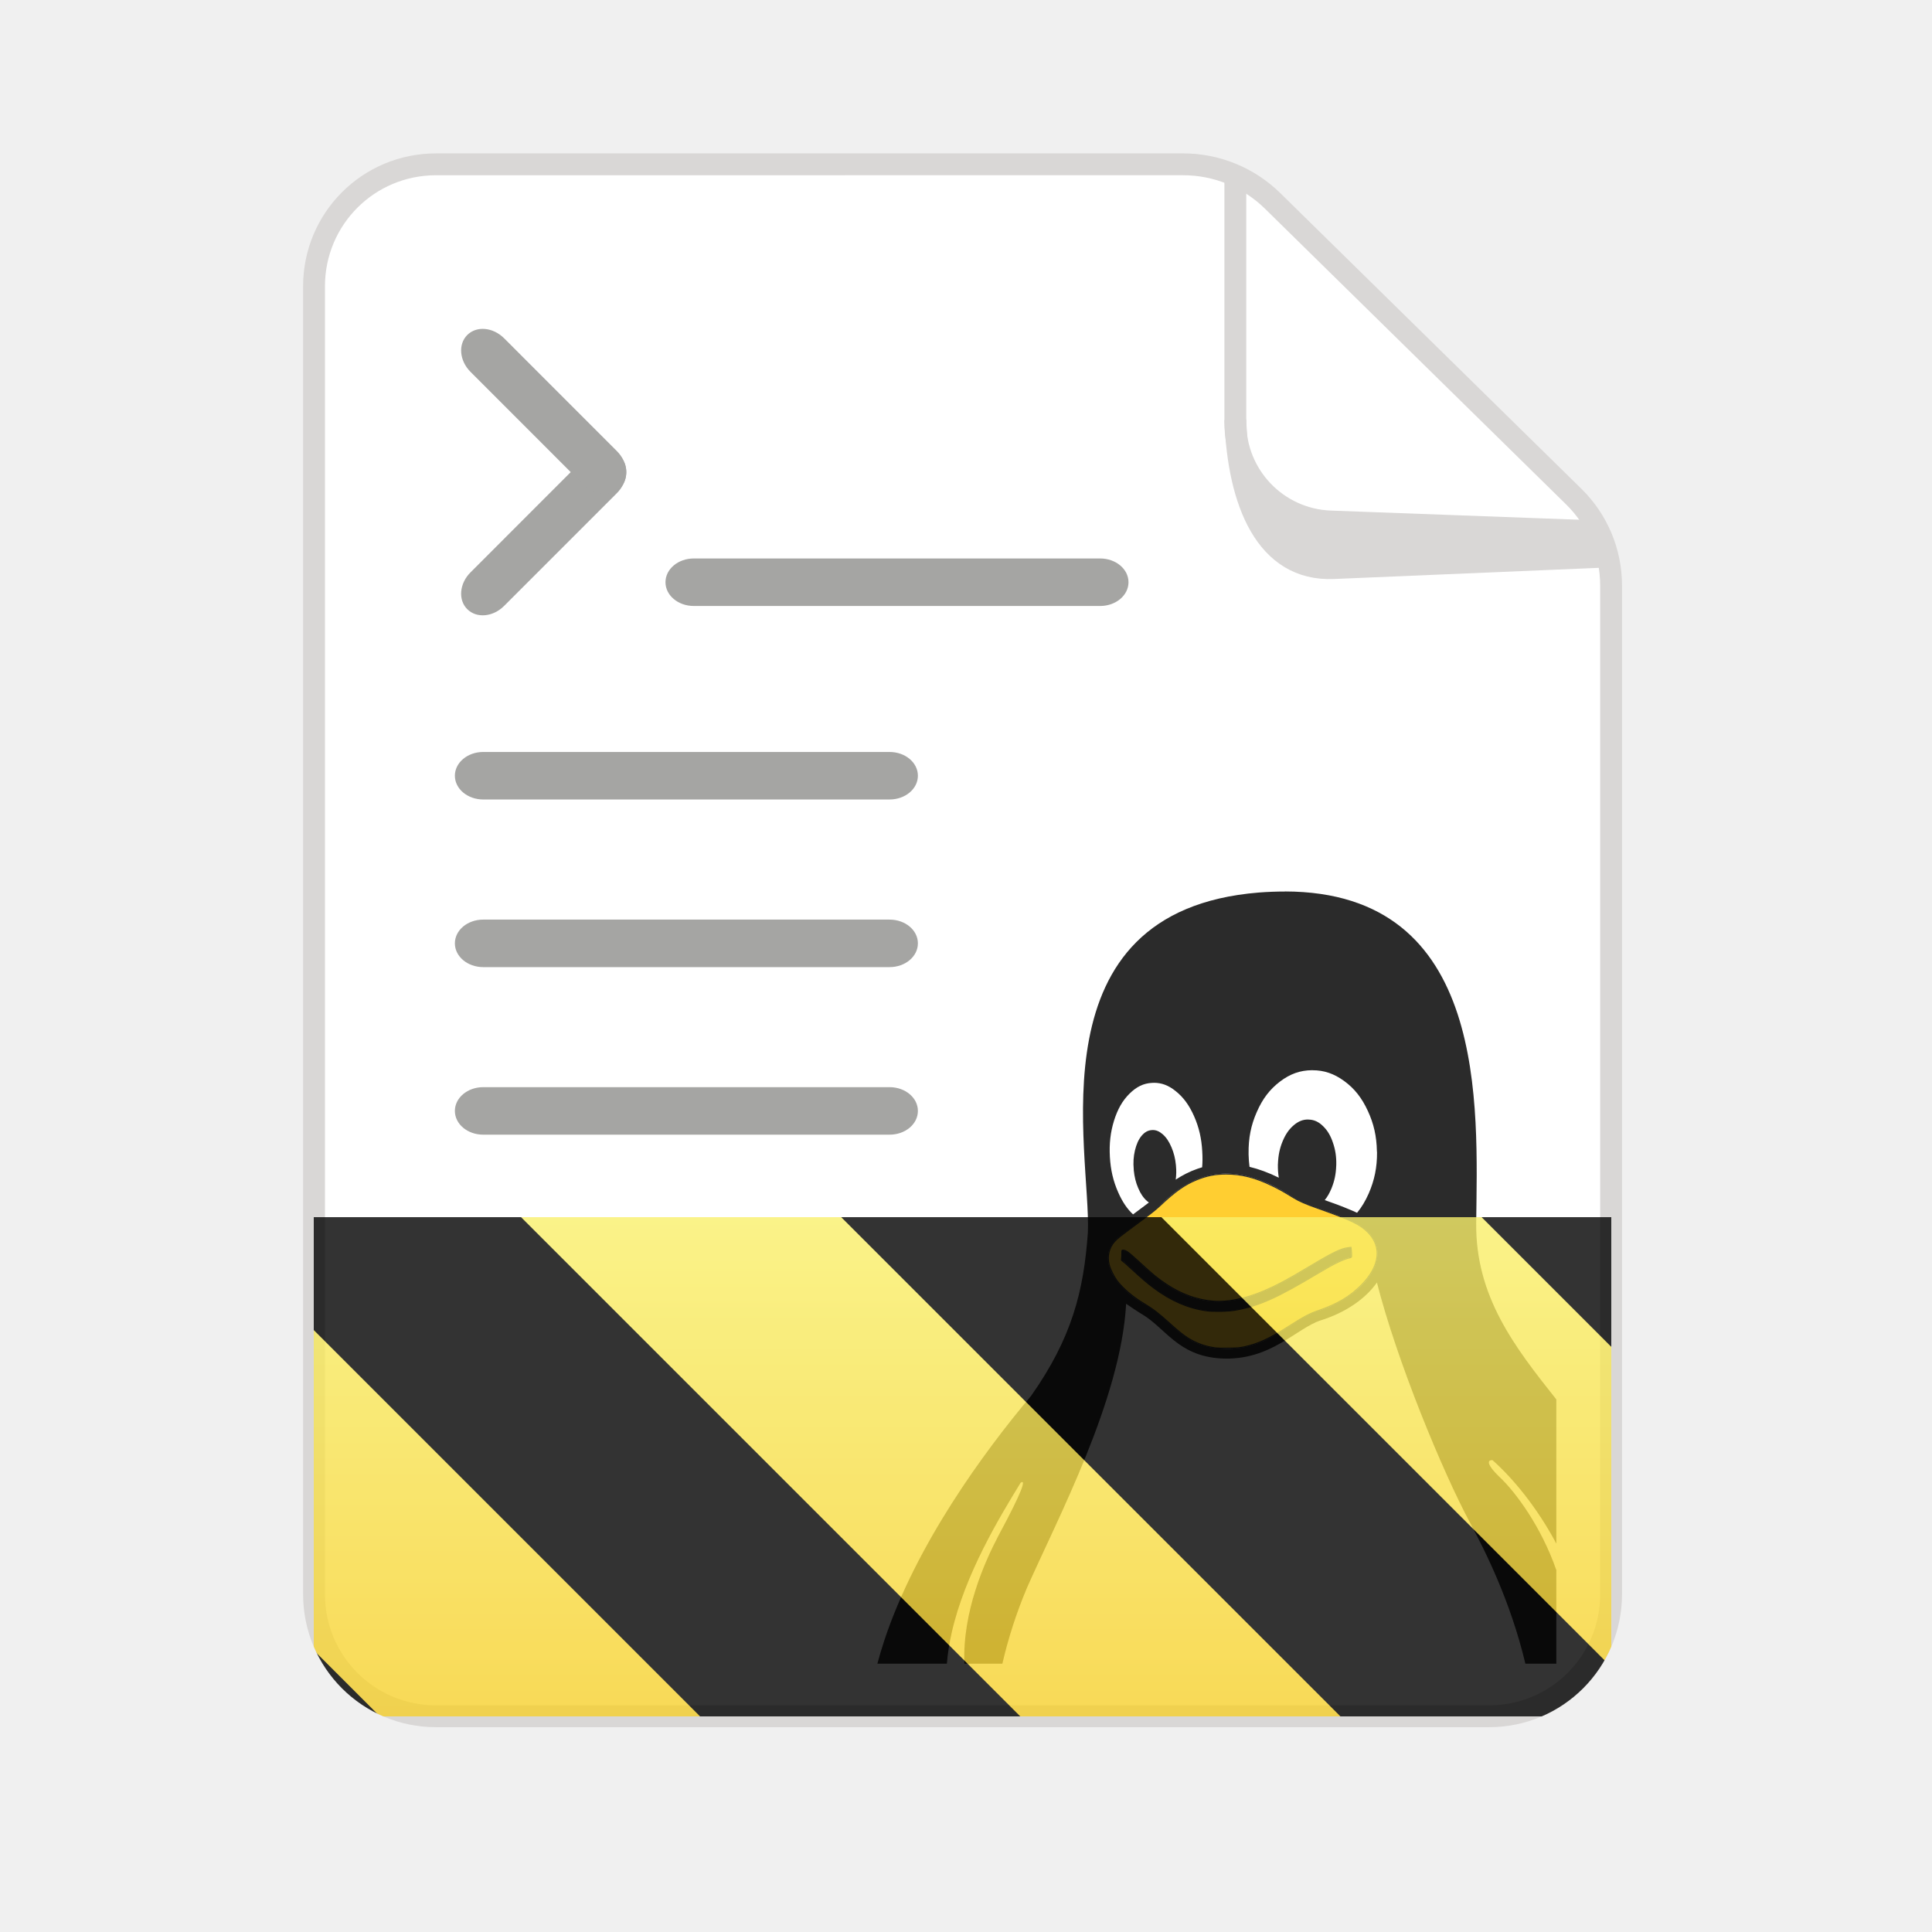
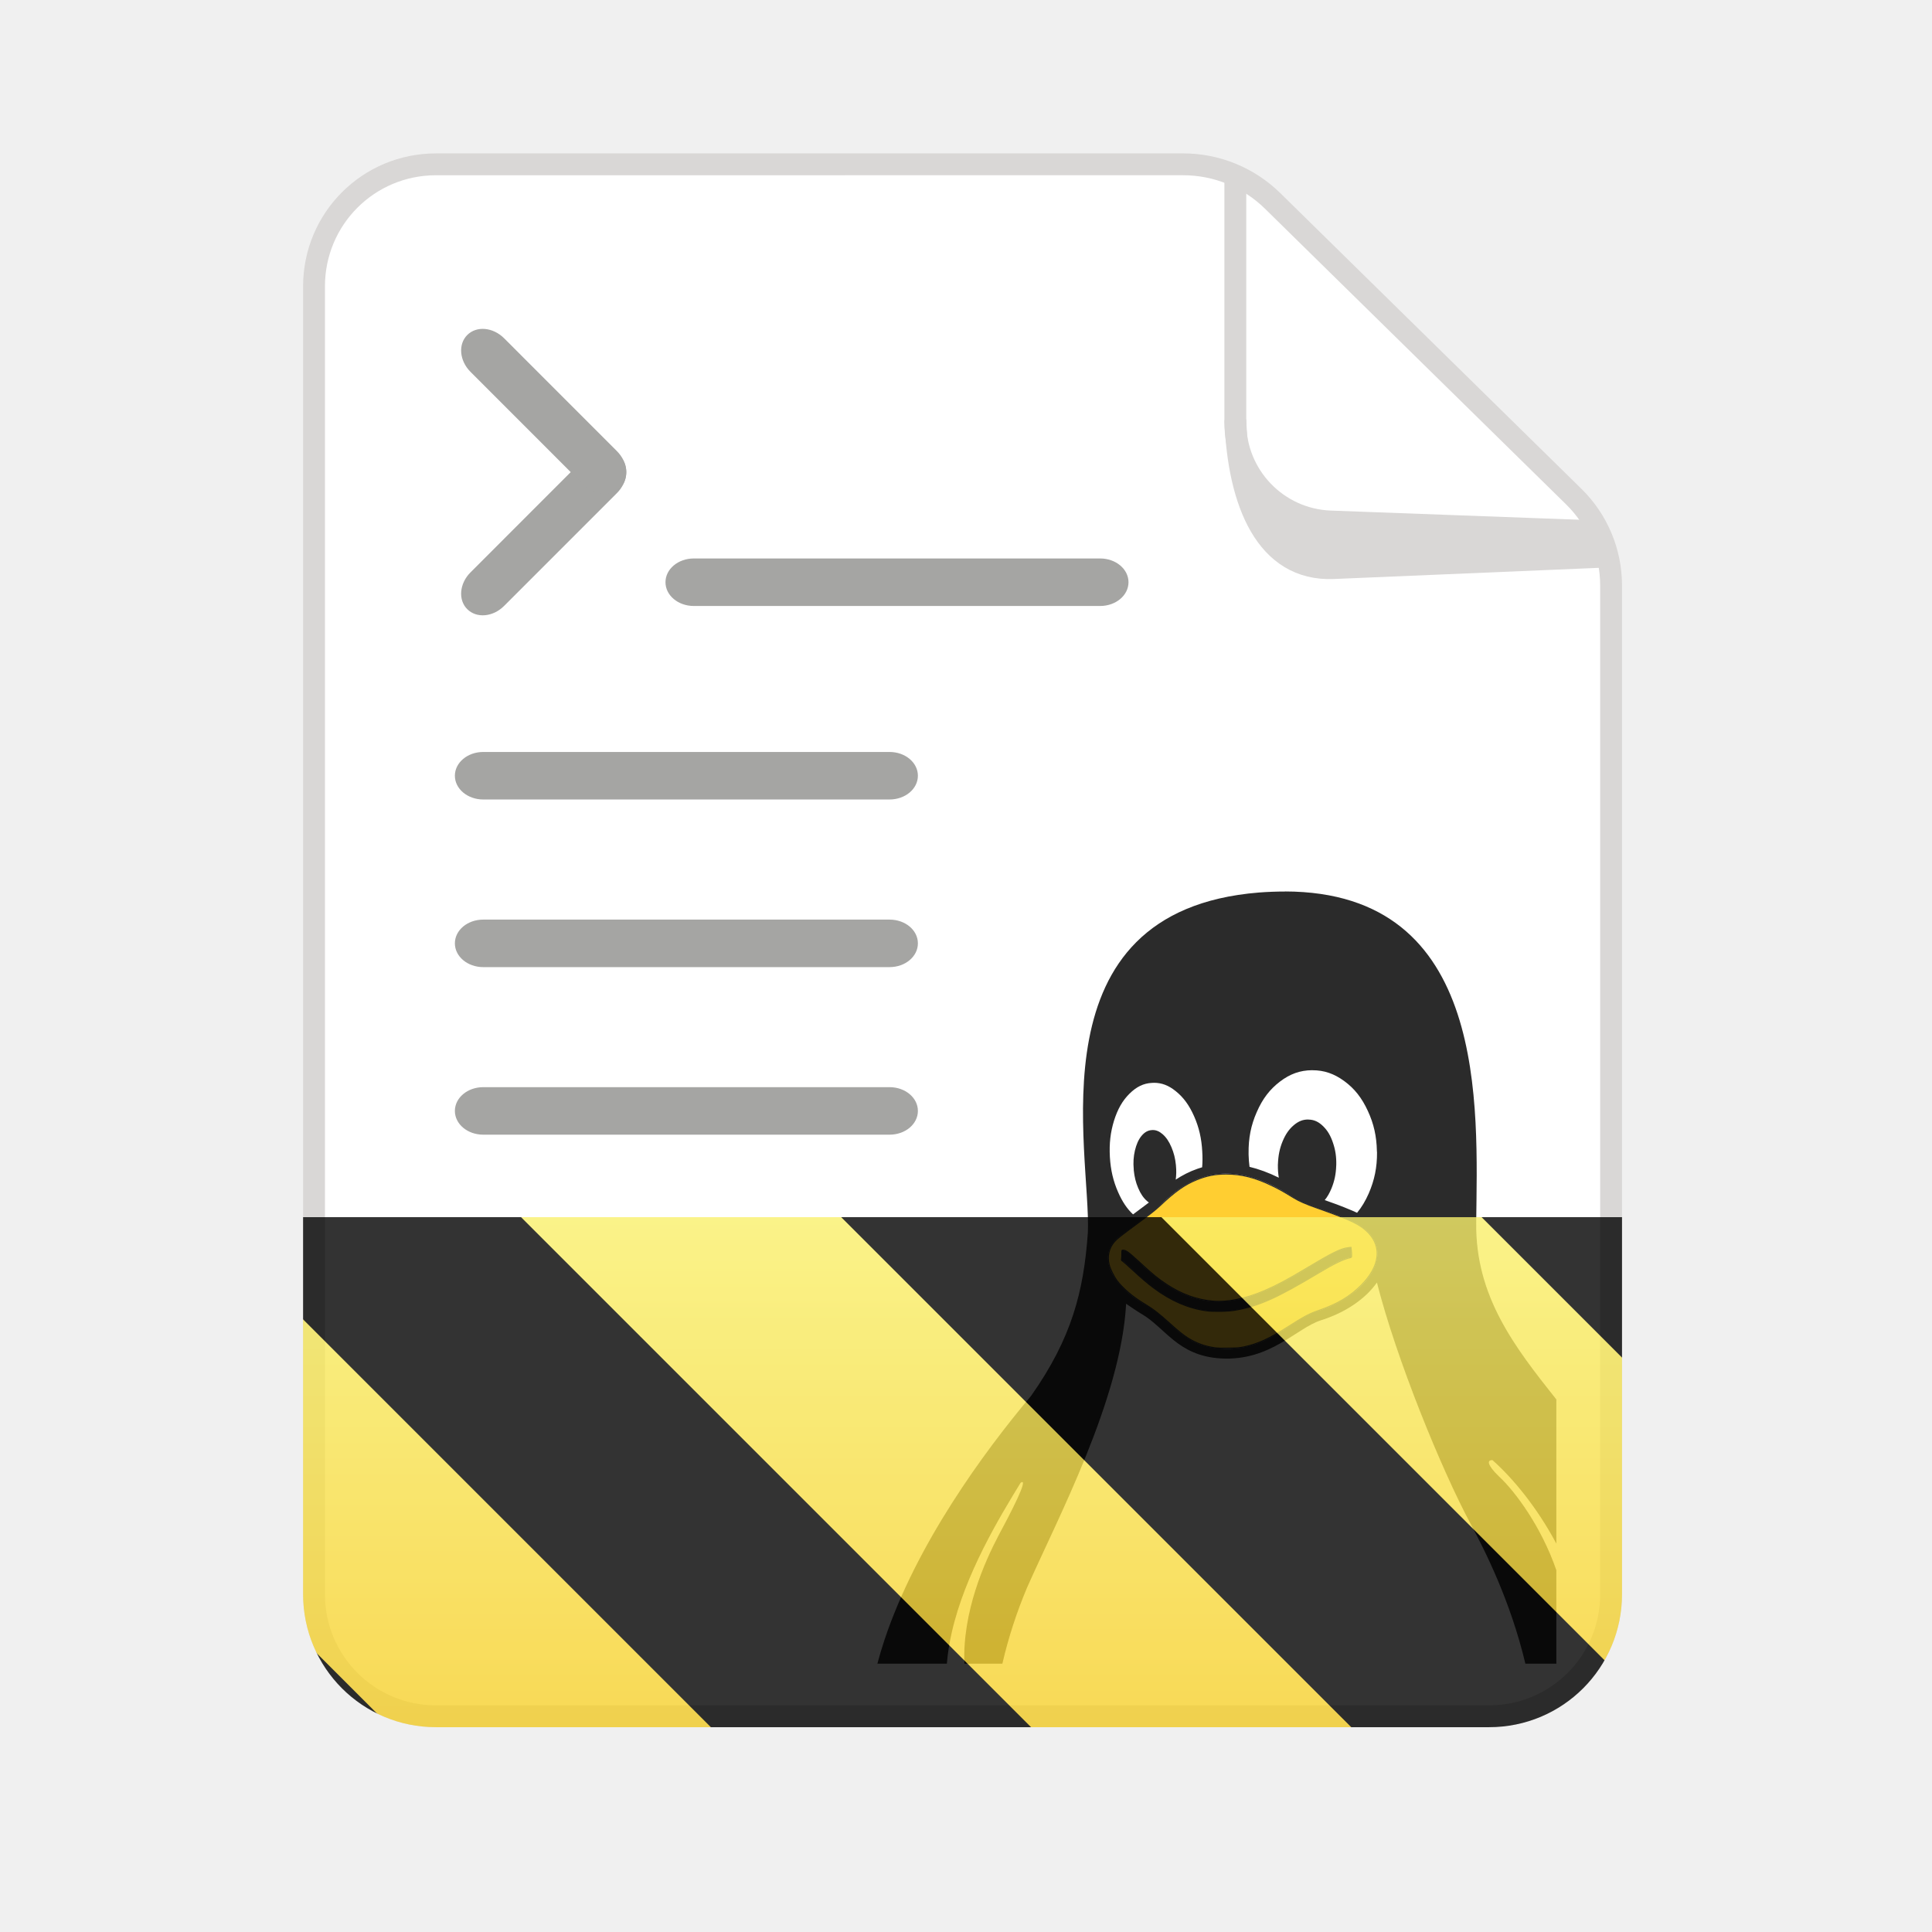
<svg xmlns="http://www.w3.org/2000/svg" height="128px" viewBox="0 0 128 128" width="128px">
-   <filter id="a" height="100%" width="100%" x="0%" y="0%">
+   <filter id="a" height="120%" width="120%" x="-10%" y="-10%">
    <feColorMatrix color-interpolation-filters="sRGB" values="0 0 0 0 1 0 0 0 0 1 0 0 0 0 1 0 0 0 1 0" />
  </filter>
  <clipPath id="b">
    <rect height="128" width="128" />
  </clipPath>
  <clipPath id="c">
    <rect height="128" width="128" />
  </clipPath>
  <mask id="d">
    <g filter="url(#a)">
      <g clip-path="url(#c)" filter="url(#a)">
        <g clip-path="url(#b)">
          <path d="m 196.15 189.095 c -8.179 0 -14.766 6.587 -14.766 14.773 v 158.312 c 0 8.179 6.587 14.773 14.766 14.773 h 127.466 c 8.186 0 14.773 -6.595 14.773 -14.773 v -122.099 c 0 -4.047 -1.62 -7.915 -4.503 -10.748 l -36.47 -35.813 c -2.89 -2.841 -6.78 -4.425 -10.834 -4.425 z m 0 0" fill="#ffffff" stroke="#d9d7d6" stroke-width="2.646" transform="matrix(0.547327 0 0 0.547327 -78.47135 -92.6103)" />
          <path d="m 290.671 332.601 c -0.071 -0.014 -0.364 -0.064 -0.649 -0.107 c -0.985 -0.171 -2.02 -0.578 -2.919 -1.156 c -0.514 -0.328 -1.213 -0.892 -2.098 -1.699 c -1.385 -1.256 -2.034 -1.756 -3.212 -2.462 c -1.313 -0.785 -2.519 -1.827 -3.219 -2.748 c -0.371 -0.507 -0.799 -1.37 -0.935 -1.906 c -0.264 -1.049 -0.029 -2.055 0.657 -2.826 c 0.343 -0.378 0.649 -0.621 2.969 -2.334 c 1.306 -0.956 2.005 -1.513 2.534 -2.005 c 1.799 -1.699 2.962 -2.526 4.389 -3.112 c 1.256 -0.514 2.27 -0.714 3.626 -0.714 c 1.827 0 3.533 0.435 5.538 1.413 c 0.928 0.45 1.356 0.692 2.591 1.449 c 0.699 0.428 1.435 0.757 2.926 1.278 c 4.068 1.442 5.153 1.963 6.095 2.926 c 1.727 1.756 1.427 4.132 -0.814 6.38 c -1.363 1.377 -2.876 2.277 -5.096 3.047 c -1.22 0.421 -1.82 0.742 -3.875 2.055 c -2.148 1.377 -3.561 2.02 -5.203 2.369 c -0.571 0.121 -0.821 0.143 -1.913 0.157 c -0.685 0.007 -1.313 0.007 -1.392 -0.007 z m 2.262 -4.596 c 2.869 -0.514 5.003 -1.47 10.063 -4.503 c 1.891 -1.135 3.026 -1.677 3.833 -1.848 c 0.136 -0.036 0.15 -0.057 0.15 -0.3 c 0 -0.143 -0.014 -0.414 -0.036 -0.607 l -0.036 -0.343 l -0.321 0.036 c -0.892 0.093 -1.948 0.614 -5.167 2.548 c -2.17 1.306 -3.554 2.041 -5.003 2.662 c -2.298 0.978 -4.461 1.42 -6.231 1.263 c -1.956 -0.171 -3.768 -0.828 -5.567 -2.005 c -1.099 -0.728 -1.706 -1.22 -3.333 -2.726 c -1.327 -1.22 -1.62 -1.435 -1.977 -1.435 c -0.136 0 -0.143 0.007 -0.143 0.421 c 0 0.236 -0.014 0.514 -0.029 0.614 c -0.029 0.171 -0.014 0.207 0.121 0.285 c 0.086 0.05 0.571 0.478 1.078 0.949 c 1.213 1.121 1.927 1.734 2.705 2.312 c 2.055 1.534 4.147 2.441 6.323 2.748 c 0.849 0.121 2.705 0.086 3.568 -0.071 z m 0 0" fill="#ffce31" stroke="#2b2b2b" stroke-width="0.124" transform="matrix(0.547327 0 0 0.547327 -78.47135 -92.72531)" />
          <path d="m 85.125 59.062 v 0.004 c -0.551 0 -1.125 0.02 -1.723 0.066 c -15.113 1.219 -11.105 17.184 -11.328 22.531 c -0.277 3.91 -1.07 6.992 -3.758 10.812 c -3.16 3.758 -7.605 9.84 -9.715 16.168 c -0.176 0.527 -0.332 1.055 -0.473 1.582 h 4.605 c 0.055 -0.695 0.168 -1.395 0.328 -2.094 c 0.875 -3.828 3.121 -7.551 4.555 -9.891 c 0.383 -0.281 0.137 0.527 -1.453 3.477 c -0.934 1.773 -2.406 5.074 -2.27 8.508 h 2.516 c 0.391 -1.699 0.938 -3.383 1.621 -5.008 c 2.02 -4.578 6.242 -12.512 6.578 -18.84 c 0.176 0.125 0.77 0.527 1.031 0.68 h 0.004 c 0.773 0.457 1.355 1.121 2.109 1.727 c 0.754 0.609 1.699 1.133 3.121 1.215 c 1.664 0.098 2.934 -0.418 3.973 -1.012 c 1.035 -0.594 1.863 -1.25 2.648 -1.508 h 0.004 c 1.66 -0.52 2.977 -1.438 3.727 -2.508 c 1.289 5.082 4.289 12.422 6.215 16.004 c 0.914 1.695 2.633 5.086 3.621 9.25 h 2.051 v -6.195 c -1 -2.891 -2.738 -5.234 -3.797 -6.207 c -0.785 -0.762 -0.82 -1.102 -0.434 -1.086 c 1.352 1.195 2.973 3.16 4.23 5.531 v -9.551 c -2.754 -3.469 -5.363 -6.82 -5.309 -11.699 c 0.082 -7.684 0.844 -21.938 -12.68 -21.957 z m 1.793 11.844 h 0.039 c 0.766 0 1.422 0.223 2.094 0.711 c 0.684 0.496 1.176 1.121 1.574 1.988 c 0.391 0.844 0.578 1.672 0.598 2.652 c 0 0.027 0 0.051 0.008 0.074 c 0.008 1.008 -0.168 1.863 -0.551 2.742 c -0.219 0.496 -0.469 0.914 -0.77 1.277 c -0.102 -0.047 -0.207 -0.094 -0.316 -0.141 c -0.758 -0.324 -1.344 -0.531 -1.828 -0.699 c 0.176 -0.211 0.32 -0.465 0.449 -0.777 c 0.195 -0.477 0.293 -0.938 0.312 -1.488 c 0 -0.023 0.004 -0.043 0.004 -0.066 c 0.012 -0.531 -0.055 -0.984 -0.211 -1.445 c -0.16 -0.488 -0.367 -0.836 -0.664 -1.125 c -0.301 -0.293 -0.598 -0.426 -0.953 -0.434 c -0.02 -0.004 -0.035 -0.004 -0.051 -0.004 c -0.336 0 -0.629 0.117 -0.93 0.371 c -0.316 0.266 -0.551 0.602 -0.746 1.074 c -0.195 0.469 -0.289 0.938 -0.309 1.492 c -0.004 0.02 -0.004 0.039 -0.004 0.062 c -0.004 0.305 0.016 0.586 0.062 0.855 c -0.688 -0.34 -1.336 -0.574 -1.941 -0.719 c -0.035 -0.262 -0.055 -0.535 -0.062 -0.816 v -0.078 c -0.012 -1.004 0.156 -1.863 0.543 -2.738 c 0.383 -0.879 0.863 -1.504 1.535 -2.016 c 0.672 -0.512 1.336 -0.746 2.117 -0.754 z m -10.465 0.832 c 0.508 0 0.965 0.168 1.434 0.547 c 0.512 0.406 0.898 0.93 1.223 1.664 s 0.496 1.473 0.543 2.34 v 0.008 c 0.023 0.363 0.02 0.707 -0.008 1.039 c -0.102 0.027 -0.199 0.059 -0.297 0.094 c -0.547 0.188 -1.031 0.445 -1.453 0.723 c 0.039 -0.289 0.047 -0.586 0.016 -0.914 c -0.004 -0.02 -0.004 -0.035 -0.004 -0.051 c -0.043 -0.438 -0.137 -0.805 -0.293 -1.176 c -0.164 -0.387 -0.348 -0.66 -0.59 -0.871 c -0.219 -0.188 -0.43 -0.277 -0.656 -0.273 c -0.023 0 -0.047 0 -0.07 0.004 c -0.258 0.02 -0.473 0.145 -0.676 0.391 c -0.199 0.246 -0.332 0.555 -0.43 0.957 c -0.094 0.406 -0.121 0.801 -0.078 1.258 v 0.051 c 0.047 0.441 0.133 0.809 0.293 1.18 c 0.16 0.383 0.348 0.656 0.59 0.867 c 0.043 0.035 0.082 0.066 0.121 0.094 c -0.25 0.191 -0.371 0.281 -0.578 0.434 c -0.133 0.098 -0.289 0.215 -0.473 0.352 c -0.402 -0.375 -0.715 -0.848 -0.988 -1.469 c -0.324 -0.734 -0.496 -1.469 -0.547 -2.34 v -0.008 c -0.047 -0.867 0.035 -1.613 0.273 -2.387 c 0.242 -0.77 0.559 -1.328 1.023 -1.789 c 0.465 -0.461 0.93 -0.691 1.492 -0.719 c 0.047 -0.004 0.09 -0.004 0.133 -0.004 z m 4.777 6.016 v 0.004 c 1.18 -0.004 2.605 0.383 4.328 1.492 c 1.059 0.688 1.883 0.746 3.781 1.559 h 0.004 c 0.914 0.375 1.449 0.863 1.711 1.375 c 0.262 0.516 0.27 1.074 0.051 1.66 c -0.441 1.172 -1.84 2.406 -3.801 3.02 h -0.004 c -0.957 0.312 -1.793 1 -2.777 1.562 c -0.98 0.562 -2.094 1.016 -3.609 0.926 c -1.289 -0.074 -2.059 -0.512 -2.754 -1.07 c -0.695 -0.559 -1.305 -1.266 -2.191 -1.785 h -0.004 l -0.004 -0.004 c -1.43 -0.809 -2.211 -1.746 -2.457 -2.555 c -0.246 -0.812 -0.016 -1.504 0.695 -2.039 c 0.797 -0.598 1.352 -1.004 1.723 -1.273 c 0.367 -0.27 0.52 -0.371 0.637 -0.484 l 0.004 -0.004 c 0.598 -0.566 1.555 -1.602 2.996 -2.098 c 0.496 -0.172 1.051 -0.281 1.668 -0.285 z m 8.273 4.895 c -0.512 0.031 -1.047 0.297 -1.668 0.645 c -0.625 0.348 -1.324 0.793 -2.082 1.23 c -1.52 0.875 -3.266 1.711 -5.004 1.711 s -3.125 -0.801 -4.168 -1.629 c -0.52 -0.41 -0.953 -0.828 -1.297 -1.148 c -0.168 -0.16 -0.32 -0.297 -0.457 -0.406 c -0.141 -0.105 -0.254 -0.215 -0.484 -0.215 l -0.012 0.488 c -0.012 0.125 -0.027 0.152 -0.027 0.16 v 0.004 c 0.012 0.008 0.066 0.027 0.129 0.074 c 0.102 0.078 0.242 0.207 0.41 0.367 c 0.336 0.312 0.785 0.746 1.336 1.184 c 1.102 0.875 2.633 1.77 4.57 1.77 c 1.941 0 3.777 -0.906 5.328 -1.801 c 0.773 -0.445 1.477 -0.891 2.07 -1.227 c 0.598 -0.332 1.102 -0.539 1.395 -0.559 z m 0 0" fill="#2b2b2b" />
          <path d="m 32.016 49.82 h 26.918 c 1.043 0 1.879 0.703 1.879 1.574 c 0 0.871 -0.836 1.574 -1.879 1.574 h -26.918 c -1.039 0 -1.879 -0.703 -1.879 -1.574 c 0 -0.871 0.84 -1.574 1.879 -1.574 z m 0 0" fill="#a5a5a3" fill-opacity="0.996" />
          <path d="m 32.016 60.926 h 26.918 c 1.043 0 1.879 0.699 1.879 1.574 c 0 0.871 -0.836 1.574 -1.879 1.574 h -26.918 c -1.039 0 -1.879 -0.703 -1.879 -1.574 c 0 -0.875 0.84 -1.574 1.879 -1.574 z m 0 0" fill="#a5a5a3" fill-opacity="0.996" />
          <path d="m 32.016 72.027 h 26.918 c 1.043 0 1.879 0.703 1.879 1.574 c 0 0.875 -0.836 1.574 -1.879 1.574 h -26.918 c -1.039 0 -1.879 -0.699 -1.879 -1.574 c 0 -0.871 0.84 -1.574 1.879 -1.574 z m 0 0" fill="#a5a5a3" fill-opacity="0.996" />
          <path d="m 45.969 37 h 26.918 c 1.039 0 1.879 0.703 1.879 1.574 c 0 0.871 -0.84 1.574 -1.879 1.574 h -26.918 c -1.043 0 -1.879 -0.703 -1.879 -1.574 c 0 -0.871 0.836 -1.574 1.879 -1.574 z m 0 0" fill="#a5a5a3" fill-opacity="0.996" />
          <path d="m 31.172 37.922 l 7.473 -7.477 c 0.738 -0.734 1.824 -0.832 2.441 -0.215 c 0.617 0.617 0.523 1.707 -0.215 2.441 l -7.473 7.473 c -0.738 0.738 -1.824 0.832 -2.441 0.215 c -0.617 -0.613 -0.52 -1.703 0.215 -2.438 z m 0 0" fill="#a5a5a3" fill-opacity="0.996" />
          <path d="m 33.398 22.41 l 7.473 7.477 c 0.738 0.734 0.832 1.824 0.215 2.441 c -0.617 0.617 -1.703 0.52 -2.441 -0.215 l -7.473 -7.477 c -0.734 -0.734 -0.832 -1.824 -0.215 -2.441 c 0.617 -0.617 1.703 -0.52 2.441 0.215 z m 0 0" fill="#a5a5a3" fill-opacity="0.996" />
          <path d="m 292.905 189.834 v 30.746 c 0 6.438 5.089 11.726 11.526 11.962 l 33.051 1.22" fill="none" stroke="#d9d7d6" stroke-width="2.646" transform="matrix(0.547327 0 0 0.547327 -78.47135 -92.72531)" />
          <path d="m 292.905 220.223 c 0.364 10.02 3.733 18.299 11.883 17.957 l 33.023 -1.392" fill="none" stroke="#d9d7d6" stroke-width="2.646" transform="matrix(0.547327 0 0 0.547327 -78.47135 -92.72531)" />
          <path d="m 84.613 35.992 c -1.176 -0.883 -1.188 -2.695 -1.172 -2.711 c 0.062 -0.062 1.836 1.547 4.477 1.746 c 2.09 0.152 18.188 0.574 18.281 0.793 c -0.301 0.348 -1.078 1.109 -1.676 1.133 c -13.039 0.531 -1.77 0.094 -6.566 0.293 c -3.48 -0.27 -7.18 0.613 -10.648 0.371 c 0 0 -2.172 -1.234 -2.695 -1.625 z m 0 0" fill="#d9d7d6" />
        </g>
      </g>
    </g>
  </mask>
  <mask id="e">
    <g filter="url(#a)">
      <rect fill-opacity="0.8" height="184.32" width="184.32" x="-28.16" y="-28.16" />
    </g>
  </mask>
  <linearGradient id="f" gradientTransform="matrix(0 0.37 -0.98462 0 295.385 -30.36)" gradientUnits="userSpaceOnUse" x1="300" x2="428" y1="235" y2="235">
    <stop offset="0" stop-color="#f9f06b" />
    <stop offset="1" stop-color="#f5c211" />
  </linearGradient>
  <clipPath id="g">
    <rect height="128" width="128" />
  </clipPath>
  <clipPath id="h">
    <rect height="128" width="128" />
  </clipPath>
  <path d="m 28.887 10.887 c -4.477 0 -8.082 3.605 -8.082 8.086 v 86.648 c 0 4.477 3.605 8.086 8.082 8.086 h 69.766 c 4.48 0 8.086 -3.609 8.086 -8.086 v -66.828 c 0 -2.215 -0.887 -4.332 -2.465 -5.883 l -19.961 -19.602 c -1.582 -1.555 -3.711 -2.422 -5.93 -2.422 z m 0 0" fill="#ffffff" stroke="#d9d7d6" stroke-width="1.448" />
  <path d="m 80.621 89.316 c -0.039 -0.008 -0.199 -0.035 -0.355 -0.059 c -0.539 -0.094 -1.105 -0.316 -1.598 -0.633 c -0.281 -0.18 -0.664 -0.488 -1.148 -0.93 c -0.758 -0.687 -1.113 -0.961 -1.758 -1.348 c -0.719 -0.43 -1.379 -1 -1.762 -1.504 c -0.203 -0.277 -0.437 -0.75 -0.512 -1.043 c -0.145 -0.574 -0.016 -1.125 0.359 -1.547 c 0.187 -0.207 0.355 -0.34 1.625 -1.277 c 0.715 -0.523 1.098 -0.828 1.387 -1.098 c 0.984 -0.93 1.621 -1.383 2.402 -1.703 c 0.687 -0.281 1.242 -0.391 1.984 -0.391 c 1 0 1.934 0.238 3.031 0.773 c 0.508 0.246 0.742 0.379 1.418 0.793 c 0.383 0.234 0.785 0.414 1.602 0.699 c 2.227 0.789 2.82 1.074 3.336 1.602 c 0.945 0.961 0.781 2.262 -0.445 3.492 c -0.746 0.754 -1.574 1.246 -2.789 1.668 c -0.668 0.23 -0.996 0.406 -2.121 1.125 c -1.176 0.754 -1.949 1.105 -2.848 1.297 c -0.312 0.066 -0.449 0.078 -1.047 0.086 c -0.375 0.004 -0.719 0.004 -0.762 -0.004 z m 1.238 -2.516 c 1.57 -0.281 2.738 -0.805 5.508 -2.465 c 1.035 -0.621 1.656 -0.918 2.098 -1.012 c 0.074 -0.02 0.082 -0.031 0.082 -0.164 c 0 -0.078 -0.008 -0.227 -0.02 -0.332 l -0.02 -0.187 l -0.176 0.02 c -0.488 0.051 -1.066 0.336 -2.828 1.395 c -1.187 0.715 -1.945 1.117 -2.738 1.457 c -1.258 0.535 -2.441 0.777 -3.41 0.691 c -1.07 -0.094 -2.062 -0.453 -3.047 -1.098 c -0.602 -0.398 -0.934 -0.668 -1.824 -1.492 c -0.727 -0.668 -0.887 -0.785 -1.082 -0.785 c -0.074 0 -0.078 0.004 -0.078 0.23 c 0 0.129 -0.008 0.281 -0.016 0.336 c -0.016 0.094 -0.008 0.113 0.066 0.156 c 0.047 0.027 0.312 0.262 0.59 0.52 c 0.664 0.613 1.055 0.949 1.48 1.266 c 1.125 0.84 2.27 1.336 3.461 1.504 c 0.465 0.066 1.48 0.047 1.953 -0.039 z m 0 0" fill="#ffce31" stroke="#2b2b2b" stroke-width="0.068" />
  <path d="m 85.125 59.062 v 0.004 c -0.551 0 -1.125 0.02 -1.723 0.066 c -15.113 1.219 -11.105 17.184 -11.328 22.531 c -0.277 3.91 -1.07 6.992 -3.758 10.812 c -3.16 3.758 -7.605 9.84 -9.715 16.168 c -0.176 0.527 -0.332 1.055 -0.473 1.582 h 4.605 c 0.055 -0.695 0.168 -1.395 0.328 -2.094 c 0.875 -3.828 3.121 -7.551 4.555 -9.891 c 0.383 -0.281 0.137 0.527 -1.453 3.477 c -0.934 1.773 -2.406 5.074 -2.27 8.508 h 2.516 c 0.391 -1.699 0.938 -3.383 1.621 -5.008 c 2.02 -4.578 6.242 -12.512 6.578 -18.84 c 0.176 0.125 0.77 0.527 1.031 0.68 h 0.004 c 0.773 0.457 1.355 1.121 2.109 1.727 c 0.754 0.609 1.699 1.133 3.121 1.215 c 1.664 0.098 2.934 -0.418 3.973 -1.012 c 1.035 -0.594 1.863 -1.25 2.648 -1.508 h 0.004 c 1.66 -0.52 2.977 -1.438 3.727 -2.508 c 1.289 5.082 4.289 12.422 6.215 16.004 c 0.914 1.695 2.633 5.086 3.621 9.25 h 2.051 v -6.195 c -1 -2.891 -2.738 -5.234 -3.797 -6.207 c -0.785 -0.762 -0.82 -1.102 -0.434 -1.086 c 1.352 1.195 2.973 3.16 4.23 5.531 v -9.551 c -2.754 -3.469 -5.363 -6.82 -5.309 -11.699 c 0.082 -7.684 0.844 -21.938 -12.68 -21.957 z m 1.793 11.844 h 0.039 c 0.766 0 1.422 0.223 2.094 0.711 c 0.684 0.496 1.176 1.121 1.574 1.988 c 0.391 0.844 0.578 1.672 0.598 2.652 c 0 0.027 0 0.051 0.008 0.074 c 0.008 1.008 -0.168 1.863 -0.551 2.742 c -0.219 0.496 -0.469 0.914 -0.77 1.277 c -0.102 -0.047 -0.207 -0.094 -0.316 -0.141 c -0.758 -0.324 -1.344 -0.531 -1.828 -0.699 c 0.176 -0.211 0.32 -0.465 0.449 -0.777 c 0.195 -0.477 0.293 -0.938 0.312 -1.488 c 0 -0.023 0.004 -0.043 0.004 -0.066 c 0.012 -0.531 -0.055 -0.984 -0.211 -1.445 c -0.16 -0.488 -0.367 -0.836 -0.664 -1.125 c -0.301 -0.293 -0.598 -0.426 -0.953 -0.434 c -0.02 -0.004 -0.035 -0.004 -0.051 -0.004 c -0.336 0 -0.629 0.117 -0.93 0.371 c -0.316 0.266 -0.551 0.602 -0.746 1.074 c -0.195 0.469 -0.289 0.938 -0.309 1.492 c -0.004 0.02 -0.004 0.039 -0.004 0.062 c -0.004 0.305 0.016 0.586 0.062 0.855 c -0.688 -0.34 -1.336 -0.574 -1.941 -0.719 c -0.035 -0.262 -0.055 -0.535 -0.062 -0.816 v -0.078 c -0.012 -1.004 0.156 -1.863 0.543 -2.738 c 0.383 -0.879 0.863 -1.504 1.535 -2.016 c 0.672 -0.512 1.336 -0.746 2.117 -0.754 z m -10.465 0.832 c 0.508 0 0.965 0.168 1.434 0.547 c 0.512 0.406 0.898 0.93 1.223 1.664 s 0.496 1.473 0.543 2.34 v 0.008 c 0.023 0.363 0.02 0.707 -0.008 1.039 c -0.102 0.027 -0.199 0.059 -0.297 0.094 c -0.547 0.188 -1.031 0.445 -1.453 0.723 c 0.039 -0.289 0.047 -0.586 0.016 -0.914 c -0.004 -0.02 -0.004 -0.035 -0.004 -0.051 c -0.043 -0.438 -0.137 -0.805 -0.293 -1.176 c -0.164 -0.387 -0.348 -0.66 -0.59 -0.871 c -0.219 -0.188 -0.43 -0.277 -0.656 -0.273 c -0.023 0 -0.047 0 -0.07 0.004 c -0.258 0.02 -0.473 0.145 -0.676 0.391 c -0.199 0.246 -0.332 0.555 -0.43 0.957 c -0.094 0.406 -0.121 0.801 -0.078 1.258 v 0.051 c 0.047 0.441 0.133 0.809 0.293 1.18 c 0.16 0.383 0.348 0.656 0.59 0.867 c 0.043 0.035 0.082 0.066 0.121 0.094 c -0.25 0.191 -0.371 0.281 -0.578 0.434 c -0.133 0.098 -0.289 0.215 -0.473 0.352 c -0.402 -0.375 -0.715 -0.848 -0.988 -1.469 c -0.324 -0.734 -0.496 -1.469 -0.547 -2.34 v -0.008 c -0.047 -0.867 0.035 -1.613 0.273 -2.387 c 0.242 -0.77 0.559 -1.328 1.023 -1.789 c 0.465 -0.461 0.93 -0.691 1.492 -0.719 c 0.047 -0.004 0.09 -0.004 0.133 -0.004 z m 4.777 6.016 v 0.004 c 1.18 -0.004 2.605 0.383 4.328 1.492 c 1.059 0.688 1.883 0.746 3.781 1.559 h 0.004 c 0.914 0.375 1.449 0.863 1.711 1.375 c 0.262 0.516 0.27 1.074 0.051 1.66 c -0.441 1.172 -1.84 2.406 -3.801 3.02 h -0.004 c -0.957 0.312 -1.793 1 -2.777 1.562 c -0.98 0.562 -2.094 1.016 -3.609 0.926 c -1.289 -0.074 -2.059 -0.512 -2.754 -1.07 c -0.695 -0.559 -1.305 -1.266 -2.191 -1.785 h -0.004 l -0.004 -0.004 c -1.43 -0.809 -2.211 -1.746 -2.457 -2.555 c -0.246 -0.812 -0.016 -1.504 0.695 -2.039 c 0.797 -0.598 1.352 -1.004 1.723 -1.273 c 0.367 -0.27 0.52 -0.371 0.637 -0.484 l 0.004 -0.004 c 0.598 -0.566 1.555 -1.602 2.996 -2.098 c 0.496 -0.172 1.051 -0.281 1.668 -0.285 z m 8.273 4.895 c -0.512 0.031 -1.047 0.297 -1.668 0.645 c -0.625 0.348 -1.324 0.793 -2.082 1.23 c -1.52 0.875 -3.266 1.711 -5.004 1.711 s -3.125 -0.801 -4.168 -1.629 c -0.52 -0.41 -0.953 -0.828 -1.297 -1.148 c -0.168 -0.16 -0.32 -0.297 -0.457 -0.406 c -0.141 -0.105 -0.254 -0.215 -0.484 -0.215 l -0.012 0.488 c -0.012 0.125 -0.027 0.152 -0.027 0.16 v 0.004 c 0.012 0.008 0.066 0.027 0.129 0.074 c 0.102 0.078 0.242 0.207 0.41 0.367 c 0.336 0.312 0.785 0.746 1.336 1.184 c 1.102 0.875 2.633 1.77 4.57 1.77 c 1.941 0 3.777 -0.906 5.328 -1.801 c 0.773 -0.445 1.477 -0.891 2.07 -1.227 c 0.598 -0.332 1.102 -0.539 1.395 -0.559 z m 0 0" fill="#2b2b2b" />
  <g fill="#a5a5a3" fill-opacity="0.996">
    <path d="m 32.016 49.82 h 26.918 c 1.043 0 1.879 0.703 1.879 1.574 c 0 0.871 -0.836 1.574 -1.879 1.574 h -26.918 c -1.039 0 -1.879 -0.703 -1.879 -1.574 c 0 -0.871 0.84 -1.574 1.879 -1.574 z m 0 0" />
    <path d="m 32.016 60.926 h 26.918 c 1.043 0 1.879 0.699 1.879 1.574 c 0 0.871 -0.836 1.574 -1.879 1.574 h -26.918 c -1.039 0 -1.879 -0.703 -1.879 -1.574 c 0 -0.875 0.84 -1.574 1.879 -1.574 z m 0 0" />
    <path d="m 32.016 72.027 h 26.918 c 1.043 0 1.879 0.703 1.879 1.574 c 0 0.875 -0.836 1.574 -1.879 1.574 h -26.918 c -1.039 0 -1.879 -0.699 -1.879 -1.574 c 0 -0.871 0.84 -1.574 1.879 -1.574 z m 0 0" />
    <path d="m 45.969 37 h 26.918 c 1.039 0 1.879 0.703 1.879 1.574 c 0 0.871 -0.84 1.574 -1.879 1.574 h -26.918 c -1.043 0 -1.879 -0.703 -1.879 -1.574 c 0 -0.871 0.836 -1.574 1.879 -1.574 z m 0 0" />
    <path d="m 31.172 37.922 l 7.473 -7.477 c 0.738 -0.734 1.824 -0.832 2.441 -0.215 c 0.617 0.617 0.523 1.707 -0.215 2.441 l -7.473 7.473 c -0.738 0.738 -1.824 0.832 -2.441 0.215 c -0.617 -0.613 -0.52 -1.703 0.215 -2.438 z m 0 0" />
    <path d="m 33.398 22.41 l 7.473 7.477 c 0.738 0.734 0.832 1.824 0.215 2.441 c -0.617 0.617 -1.703 0.52 -2.441 -0.215 l -7.473 -7.477 c -0.734 -0.734 -0.832 -1.824 -0.215 -2.441 c 0.617 -0.617 1.703 -0.52 2.441 0.215 z m 0 0" />
  </g>
  <path d="m 81.844 11.176 v 16.828 c 0 3.523 2.785 6.418 6.309 6.547 l 18.09 0.668" fill="none" stroke="#d9d7d6" stroke-width="1.448" />
  <path d="m 81.844 27.809 c 0.199 5.484 2.043 10.016 6.504 9.828 l 18.074 -0.762" fill="none" stroke="#d9d7d6" stroke-width="1.448" />
  <path d="m 84.613 35.992 c -1.176 -0.883 -1.188 -2.695 -1.172 -2.711 c 0.062 -0.062 1.836 1.547 4.477 1.746 c 2.09 0.152 18.188 0.574 18.281 0.793 c -0.301 0.348 -1.078 1.109 -1.676 1.133 c -13.039 0.531 -1.77 0.094 -6.566 0.293 c -3.48 -0.27 -7.18 0.613 -10.648 0.371 c 0 0 -2.172 -1.234 -2.695 -1.625 z m 0 0" fill="#d9d7d6" />
  <g mask="url(#d)">
    <g clip-path="url(#h)">
      <g mask="url(#e)">
        <g clip-path="url(#g)">
          <path d="m 128 80.641 v 47.359 h -128 v -47.359 z m 0 0" fill="url(#f)" />
          <path d="m 13.309 80.641 l 47.355 47.359 h 21.215 l -47.359 -47.359 z m 42.422 0 l 47.363 47.359 h 21.215 l -47.363 -47.359 z m 42.43 0 l 29.84 29.84 v -21.211 l -8.629 -8.629 z m -98.16 7.906 v 21.215 l 18.238 18.238 h 21.215 z m 0 0" />
        </g>
      </g>
    </g>
  </g>
</svg>
